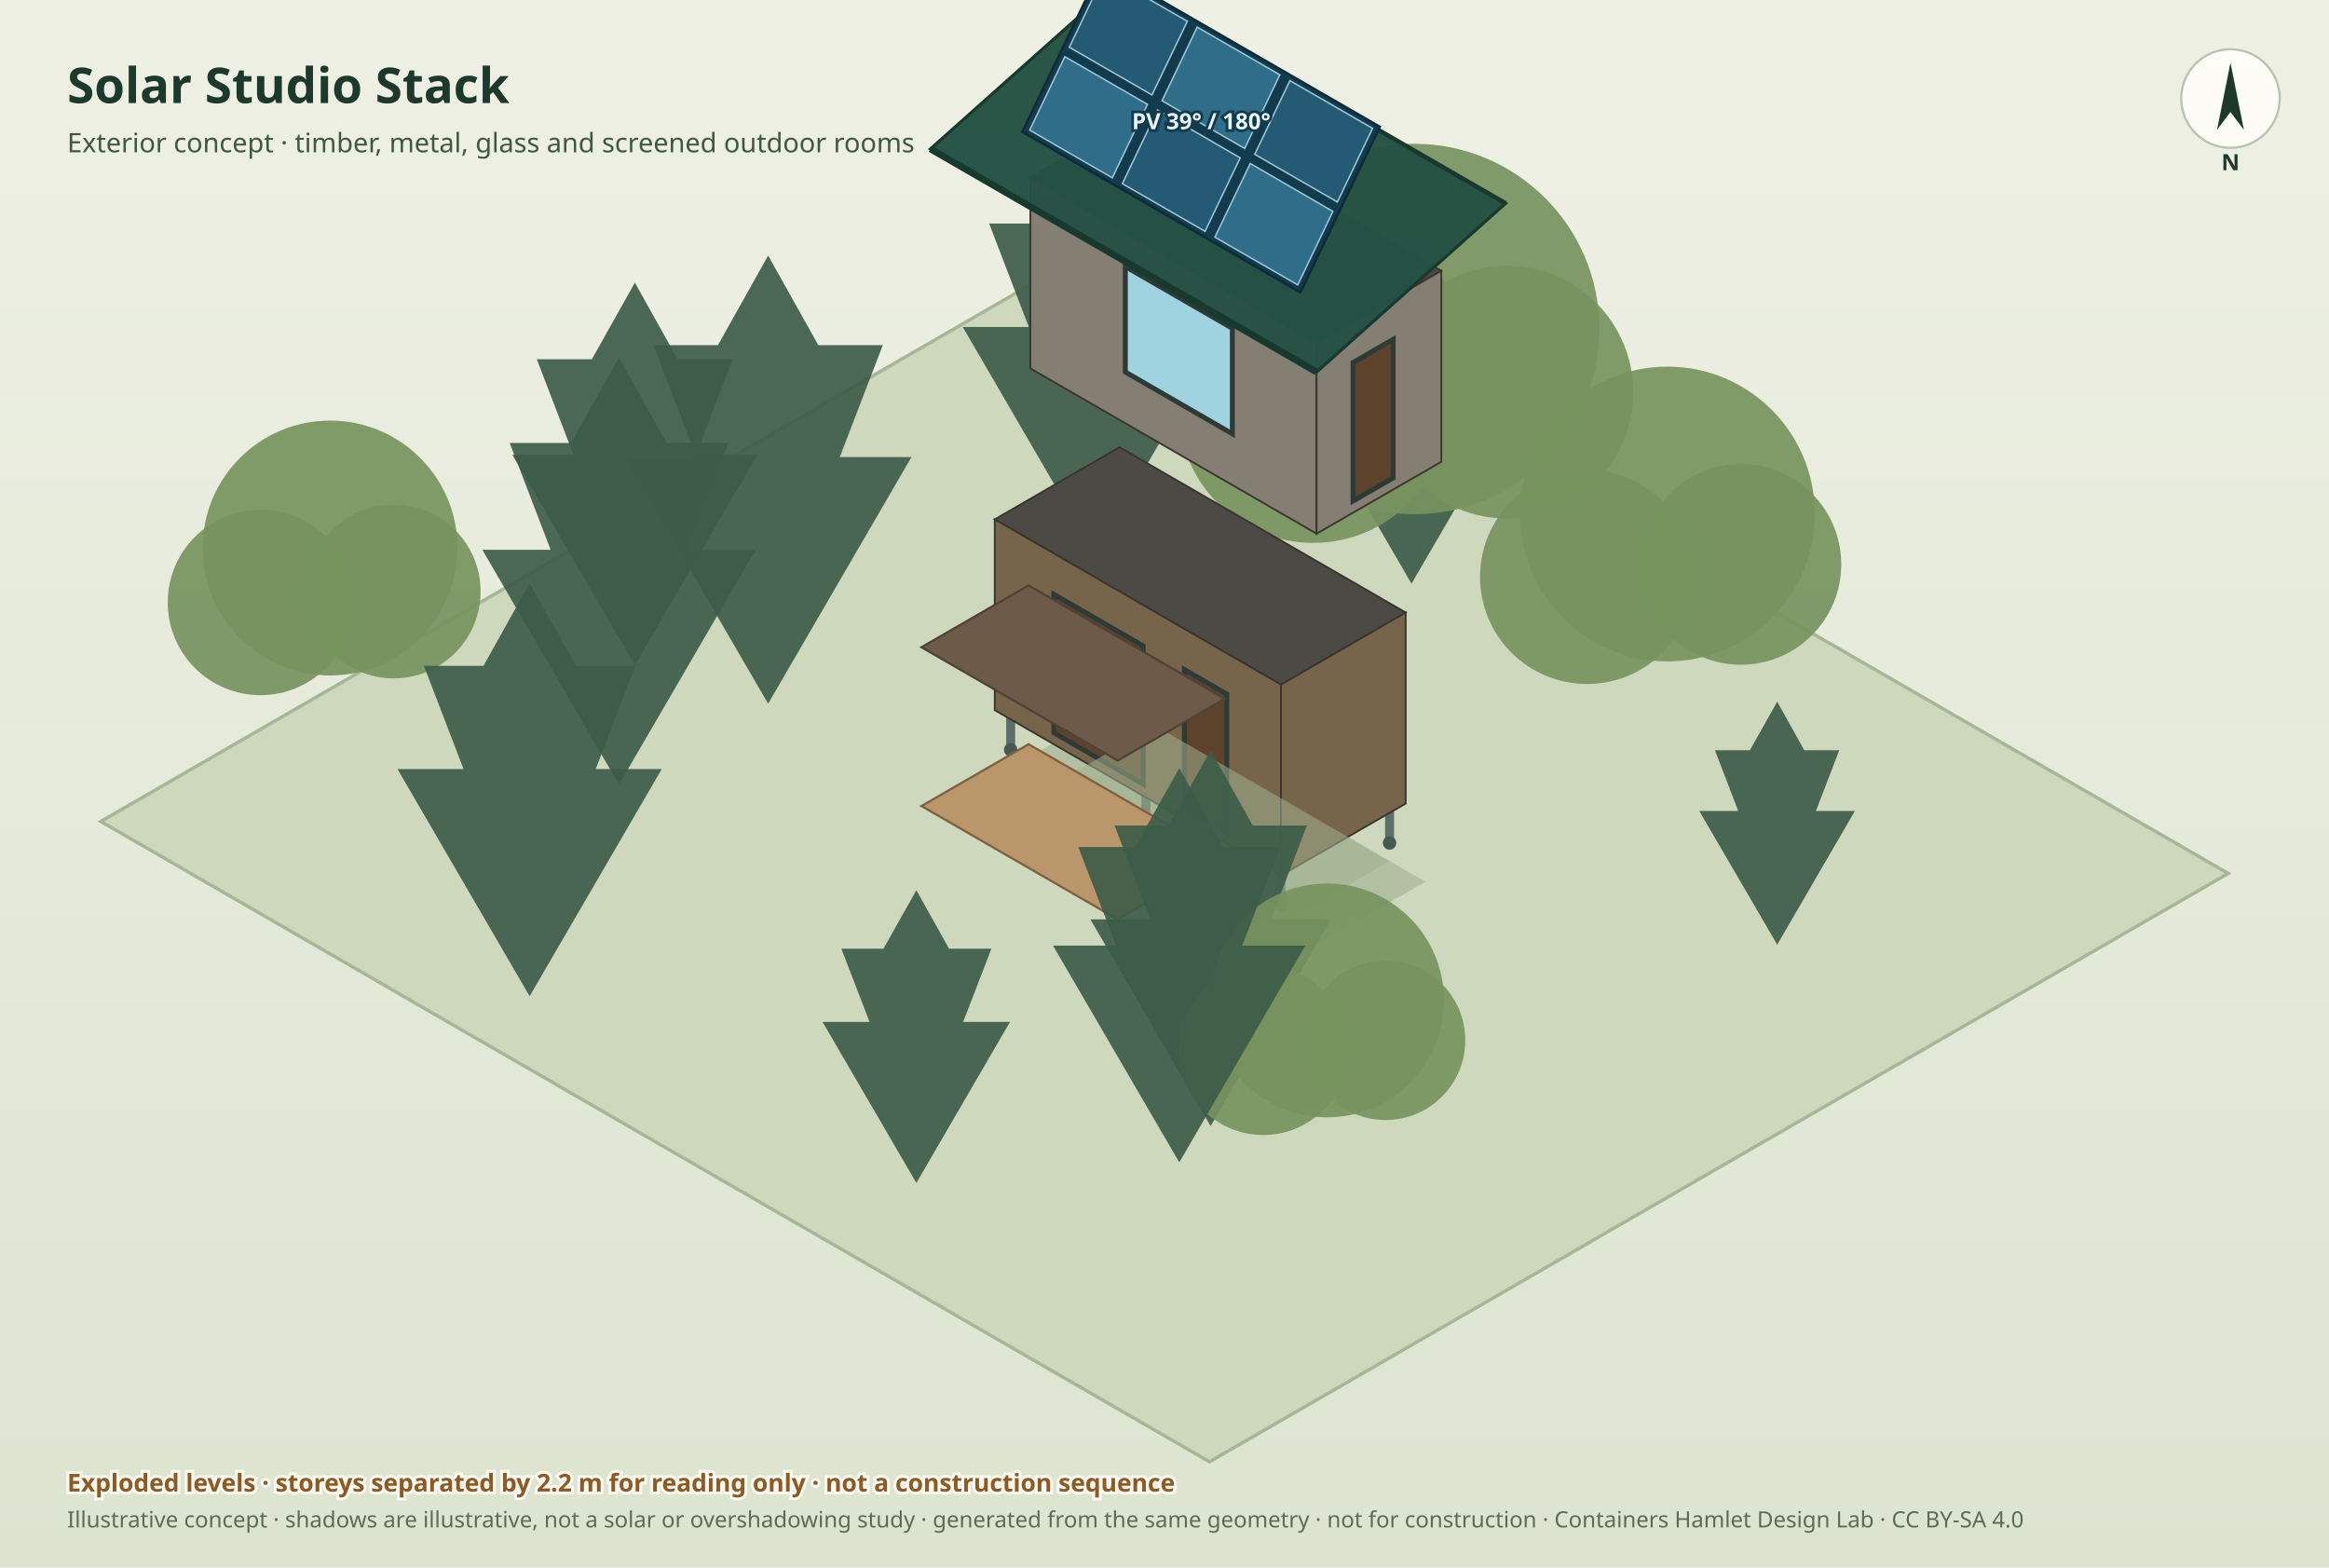
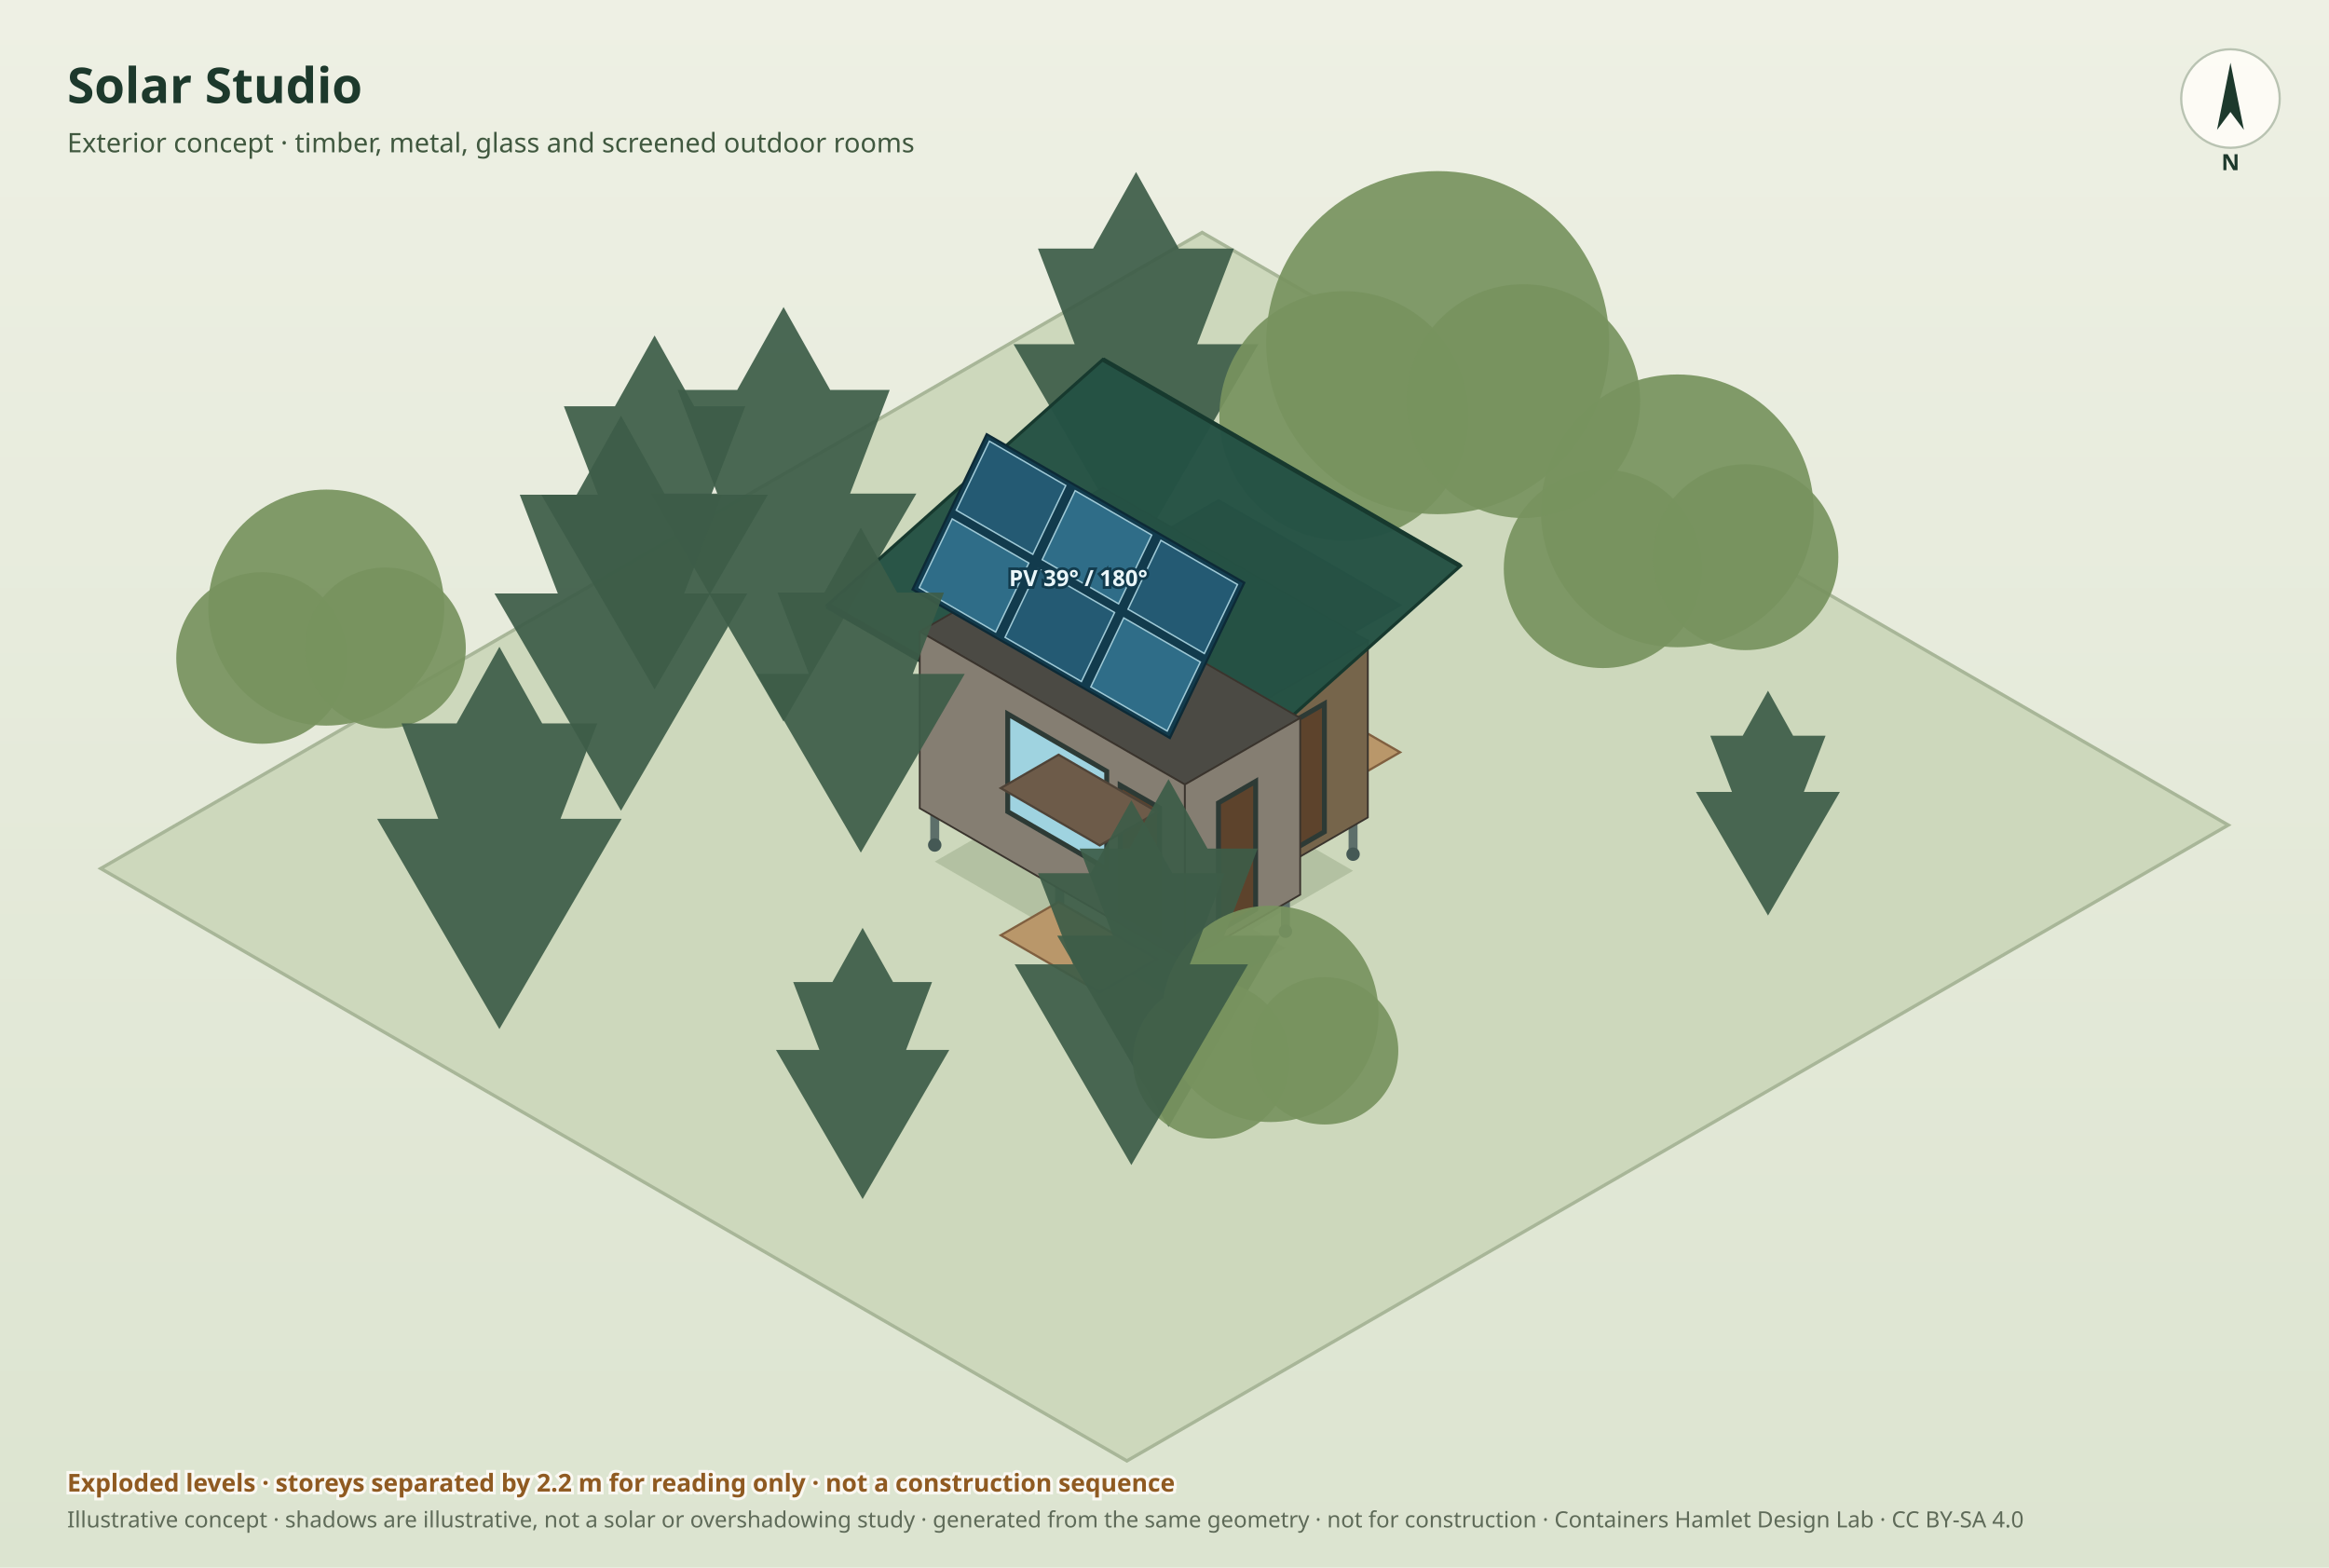
- <svg xmlns="http://www.w3.org/2000/svg" viewBox="0 0 1040 700" role="img" aria-labelledby="concept-hamlet-solar-studio-stack-exploded-t concept-hamlet-solar-studio-stack-exploded-d" data-plan-scale="23" data-plan-width="1040">
+ <svg xmlns="http://www.w3.org/2000/svg" viewBox="0 0 1040 700" role="img" aria-labelledby="concept-hamlet-solar-studio-stack-exploded-t concept-hamlet-solar-studio-stack-exploded-d" data-plan-scale="21.3" data-plan-width="1040">
  <defs>
    <linearGradient id="concept-hamlet-solar-studio-stack-exploded-sky" x1="0" y1="0" x2="0" y2="1">
      <stop offset="0" stop-color="#eef0e4" />
      <stop offset="1" stop-color="#dce4d0" />
    </linearGradient>
  </defs>
  <rect width="1040" height="700" fill="url(#concept-hamlet-solar-studio-stack-exploded-sky)" />
-   <path d="M499.9 104.2L995 390L540.1 652.7L45 366.8Z" fill="#cdd8bc" stroke="#a8b698" stroke-width="1.5" />
+   <path d="M536.8 103.8L995 368.4L503.2 652.3L45 387.8Z" fill="#cdd8bc" stroke="#a8b698" stroke-width="1.5" />
+   <g fill="#3d5d48" fill-opacity="0.92">
+     <path d="M507.3 247.6L561.9 153.7L534.6 153.7L551 111L526.4 111L507.3 76.8L488.1 111L463.5 111L479.9 153.7L452.6 153.7Z" />
+   </g>
  <g fill="#78935f" fill-opacity="0.92">
-     <circle cx="147.4" cy="244.7" r="56.9" />
-     <circle cx="116.3" cy="269" r="41.4" />
-     <circle cx="175.8" cy="264.1" r="38.8" />
+     <circle cx="749" cy="228.1" r="60.9" />
+     <circle cx="715.8" cy="254" r="44.3" />
+     <circle cx="779.4" cy="248.8" r="41.5" />
+   </g>
+   <g fill="#78935f" fill-opacity="0.92">
+     <circle cx="642" cy="153" r="76.6" />
+     <circle cx="600.2" cy="185.7" r="55.7" />
+     <circle cx="680.2" cy="179.1" r="52.2" />
  </g>
  <g fill="#3d5d48" fill-opacity="0.92">
-     <path d="M488.9 247.4L547.9 146L518.4 146L536.1 99.8L509.6 99.8L488.9 62.9L468.2 99.8L441.7 99.8L459.4 146L429.9 146Z" />
+     <path d="M349.9 322.2L409.2 220.4L379.6 220.4L397.3 174.1L370.7 174.1L349.9 137.1L329.2 174.1L302.6 174.1L320.3 220.4L290.7 220.4Z" />
  </g>
  <g fill="#3d5d48" fill-opacity="0.92">
-     <path d="M630.3 260.6L681.9 172L656.1 172L671.6 131.8L648.4 131.8L630.3 99.5L612.3 131.8L589.1 131.8L604.6 172L578.8 172Z" />
+     <path d="M292.3 307.8L342.9 220.9L317.6 220.9L332.8 181.4L310 181.4L292.3 149.8L274.6 181.4L251.8 181.4L267 220.9L241.7 220.9Z" />
+   </g>
+   <g fill="#3d5d48" fill-opacity="0.92">
+     <path d="M277.3 362L333.7 265L305.5 265L322.4 220.9L297 220.9L277.3 185.6L257.5 220.9L232.1 220.9L249.1 265L220.8 265Z" />
+   </g>
+   <path d="M544.1 289.1 625.2 335.9 581 361.4 499.9 314.6Z" fill="#b9976a" stroke="#806040" stroke-width="1" />
+   <path d="M544.1 223.4 625.2 270.2 581 295.8 499.9 248.9Z" fill="#6d5b49" stroke="#4f4337" stroke-width="1" />
+   <path d="M492.5 324.3 604.2 388.8 559.2 414.8 447.6 350.3Z" fill="#9eae8d" fill-opacity="0.55" />
+   <line x1="492.5" y1="316.9" x2="492.5" y2="300.5" stroke="#5d6f6a" stroke-width="4" />
+   <circle cx="492.5" cy="316.9" r="3" fill="#455955" />
+   <line x1="604.2" y1="381.4" x2="604.2" y2="365" stroke="#5d6f6a" stroke-width="4" />
+   <circle cx="604.2" cy="381.4" r="3" fill="#455955" />
+   <line x1="559.2" y1="407.3" x2="559.2" y2="391" stroke="#5d6f6a" stroke-width="4" />
+   <circle cx="559.2" cy="407.3" r="3" fill="#455955" />
+   <line x1="447.6" y1="342.8" x2="447.6" y2="326.5" stroke="#5d6f6a" stroke-width="4" />
+   <circle cx="447.6" cy="342.8" r="3" fill="#455955" />
+   <line x1="548.4" y1="349.1" x2="548.4" y2="332.8" stroke="#5d6f6a" stroke-width="4" />
+   <circle cx="548.4" cy="349.1" r="3" fill="#455955" />
+   <line x1="503.4" y1="375.1" x2="503.4" y2="358.7" stroke="#5d6f6a" stroke-width="4" />
+   <circle cx="503.4" cy="375.1" r="3" fill="#455955" />
+   <path d="M492.5 217.8 610.8 286.1 559.2 315.9 440.9 247.6Z" fill="#4b4a44" stroke="#3a342d" stroke-width="0.8" />
+   <path d="M440.9 326.5 559.2 394.8 559.2 315.9 440.9 247.6Z" fill="#76654b" stroke="#3a342d" stroke-width="0.8" />
+   <path d="M610.8 365 559.2 394.8 559.2 315.9 610.8 286.1Z" fill="#76654b" stroke="#3a342d" stroke-width="0.8" />
+   <path d="M465.5 335.8 502.3 357.1 502.3 299.9 465.5 278.6Z" fill="#5d432c" stroke="#2d3a35" stroke-width="2.2" />
+   <path d="M519.4 342.4 536.9 352.5 536.9 317.1 519.4 307Z" fill="#9fd3e0" stroke="#2d3a35" stroke-width="2.2" />
+   <path d="M591.4 371.4 573.9 381.5 573.9 324.3 591.4 314.2Z" fill="#5d432c" stroke="#2d3a35" stroke-width="2.2" />
+   <path d="M369.4 270.3 529.1 362.4 652.1 252.7 492.5 160.5Z" fill="#245244" fill-opacity="0.97" stroke="#17392e" stroke-width="1.4" />
+   <path d="M369.4 270.3 529.1 362.4" stroke="#17392e" stroke-width="3" />
+   <path d="M652.1 252.7 492.5 160.5" stroke="#17392e" stroke-width="2" />
+   <path d="M462.3 358.8 574 423.3 529.1 449.2 417.4 384.7Z" fill="#9eae8d" fill-opacity="0.55" />
+   <line x1="462.3" y1="351.3" x2="462.3" y2="335" stroke="#5d6f6a" stroke-width="4" />
+   <circle cx="462.3" cy="351.3" r="3" fill="#455955" />
+   <line x1="574" y1="415.8" x2="574" y2="399.5" stroke="#5d6f6a" stroke-width="4" />
+   <circle cx="574" cy="415.8" r="3" fill="#455955" />
+   <line x1="529.1" y1="441.8" x2="529.1" y2="425.4" stroke="#5d6f6a" stroke-width="4" />
+   <circle cx="529.1" cy="441.8" r="3" fill="#455955" />
+   <line x1="417.4" y1="377.3" x2="417.4" y2="360.9" stroke="#5d6f6a" stroke-width="4" />
+   <circle cx="417.4" cy="377.3" r="3" fill="#455955" />
+   <line x1="518.2" y1="383.6" x2="518.2" y2="367.2" stroke="#5d6f6a" stroke-width="4" />
+   <circle cx="518.2" cy="383.6" r="3" fill="#455955" />
+   <line x1="473.2" y1="409.5" x2="473.2" y2="393.2" stroke="#5d6f6a" stroke-width="4" />
+   <circle cx="473.2" cy="409.5" r="3" fill="#455955" />
+   <path d="M462.3 252.3 580.6 320.6 529.1 350.3 410.7 282Z" fill="#4b4a44" stroke="#3a342d" stroke-width="0.8" />
+   <path d="M410.7 360.9 529.1 429.2 529.1 350.3 410.7 282Z" fill="#857e72" stroke="#3a342d" stroke-width="0.8" />
+   <path d="M580.6 399.5 529.1 429.2 529.1 350.3 580.6 320.6Z" fill="#857e72" stroke="#3a342d" stroke-width="0.8" />
+   <path d="M450 362.4 494.2 388 494.2 344.4 450 318.8Z" fill="#9fd3e0" stroke="#2d3a35" stroke-width="2.2" />
+   <path d="M560.7 406.1 544.1 415.7 544.1 358.5 560.7 348.9Z" fill="#5d432c" stroke="#2d3a35" stroke-width="2.2" />
+   <path d="M500.2 407.8 517.8 417.9 517.8 360.7 500.2 350.6Z" fill="#5d432c" stroke="#2d3a35" stroke-width="2.2" />
+   <path d="M472.7 402.7 516.9 428.2 491.1 443.1 446.9 417.6Z" fill="#b9976a" stroke="#806040" stroke-width="1" />
+   <path d="M472.7 337 516.9 362.6 491.1 377.5 446.9 351.9Z" fill="#6d5b49" stroke="#4f4337" stroke-width="1" />
+   <path d="M407.5 263.2 522.4 329.5 555.6 260.2 440.6 193.9Z" fill="#123b4d" stroke="#0d2a36" stroke-width="1" />
+   <path d="M410.5 262.4 444.6 282.2 459.4 251.4 425.2 231.7Z" fill="#2f6d88" stroke="#9fc9d6" stroke-width="0.65" />
+   <path d="M448.8 284.6 482.9 304.3 497.7 273.5 463.5 253.8Z" fill="#245a73" stroke="#9fc9d6" stroke-width="0.65" />
+   <path d="M487.1 306.7 521.2 326.4 536 295.6 501.8 275.9Z" fill="#2f6d88" stroke="#9fc9d6" stroke-width="0.65" />
+   <path d="M427 227.8 461.2 247.5 475.9 216.8 441.8 197Z" fill="#245a73" stroke="#9fc9d6" stroke-width="0.65" />
+   <path d="M465.4 249.9 499.5 269.6 514.3 238.9 480.1 219.1Z" fill="#2f6d88" stroke="#9fc9d6" stroke-width="0.65" />
+   <path d="M503.7 272 537.8 291.8 552.6 261 518.4 241.3Z" fill="#245a73" stroke="#9fc9d6" stroke-width="0.65" />
+   <text x="481.5" y="261.7" text-anchor="middle" font-family="system-ui, sans-serif" font-size="10" font-weight="800" fill="#eaf6f9" stroke="#123b4d" stroke-width="2.4" paint-order="stroke">PV 39° / 180°</text>
+   <g fill="#78935f" fill-opacity="0.92">
+     <circle cx="145.7" cy="271.3" r="52.7" />
+     <circle cx="117" cy="293.8" r="38.3" />
+     <circle cx="172.1" cy="289.3" r="35.9" />
+   </g>
+   <g fill="#3d5d48" fill-opacity="0.92">
+     <path d="M521.8 503.2L571.5 417.8L546.7 417.8L561.6 378.9L539.2 378.9L521.8 347.9L504.4 378.9L482.1 378.9L497 417.8L472.1 417.8Z" />
+   </g>
+   <g fill="#3d5d48" fill-opacity="0.92">
+     <path d="M385.2 535.4L423.9 468.8L404.6 468.8L416.2 438.5L398.8 438.5L385.2 414.3L371.7 438.5L354.2 438.5L365.9 468.8L346.5 468.8Z" />
+   </g>
+   <g fill="#3d5d48" fill-opacity="0.92">
+     <path d="M789.5 408.8L821.6 353.6L805.5 353.6L815.2 328.5L800.7 328.5L789.5 308.4L778.2 328.5L763.7 328.5L773.4 353.6L757.3 353.6Z" />
+   </g>
+   <g fill="#3d5d48" fill-opacity="0.92">
+     <path d="M223 459.5L277.6 365.6L250.3 365.6L266.7 323L242.1 323L223 288.8L203.9 323L179.3 323L195.7 365.6L168.4 365.6Z" />
+   </g>
+   <g fill="#3d5d48" fill-opacity="0.92">
+     <path d="M384.4 380.7L430.8 300.9L407.6 300.9L421.5 264.6L400.6 264.6L384.4 235.6L368.1 264.6L347.2 264.6L361.2 300.9L337.9 300.9Z" />
  </g>
  <g fill="#78935f" fill-opacity="0.92">
-     <circle cx="744.6" cy="229.5" r="65.8" />
-     <circle cx="708.7" cy="257.6" r="47.8" />
-     <circle cx="777.4" cy="252" r="44.8" />
-   </g>
-   <g fill="#78935f" fill-opacity="0.92">
-     <circle cx="631.5" cy="146.9" r="82.7" />
-     <circle cx="586.4" cy="182.2" r="60.2" />
-     <circle cx="672.9" cy="175.1" r="56.4" />
+     <circle cx="567.3" cy="452.7" r="48.3" />
+     <circle cx="541" cy="473.3" r="35.1" />
+     <circle cx="591.5" cy="469.2" r="32.9" />
  </g>
  <g fill="#3d5d48" fill-opacity="0.92">
-     <path d="M343 314.2L407 204.1L375 204.1L394.2 154.1L365.4 154.1L343 114.1L320.6 154.1L291.8 154.1L311 204.1L279 204.1Z" />
+     <path d="M505.2 520.2L557.3 430.6L531.3 430.6L546.9 389.9L523.5 389.9L505.2 357.3L487 389.9L463.5 389.9L479.2 430.6L453.1 430.6Z" />
  </g>
-   <g fill="#3d5d48" fill-opacity="0.92">
-     <path d="M283.5 297L338.1 203.1L310.8 203.1L327.2 160.4L302.6 160.4L283.5 126.2L264.3 160.4L239.7 160.4L256.1 203.1L228.8 203.1Z" />
-   </g>
-   <g fill="#3d5d48" fill-opacity="0.92">
-     <path d="M276.4 350.3L337.4 245.5L306.9 245.5L325.2 197.8L297.7 197.8L276.4 159.7L255 197.8L227.6 197.8L245.9 245.5L215.4 245.5Z" />
-   </g>
-   <path d="M499.9 314.8 620.5 384.5 572 412.5 451.3 342.8Z" fill="#9eae8d" fill-opacity="0.55" />
-   <line x1="499.9" y1="306.8" x2="499.9" y2="289.1" stroke="#5d6f6a" stroke-width="4" />
-   <circle cx="499.9" cy="306.8" r="3" fill="#455955" />
-   <line x1="620.5" y1="376.4" x2="620.5" y2="358.8" stroke="#5d6f6a" stroke-width="4" />
-   <circle cx="620.5" cy="376.4" r="3" fill="#455955" />
-   <line x1="572" y1="404.5" x2="572" y2="386.8" stroke="#5d6f6a" stroke-width="4" />
-   <circle cx="572" cy="404.5" r="3" fill="#455955" />
-   <line x1="451.3" y1="334.8" x2="451.3" y2="317.1" stroke="#5d6f6a" stroke-width="4" />
-   <circle cx="451.3" cy="334.8" r="3" fill="#455955" />
-   <line x1="560.2" y1="341.6" x2="560.2" y2="323.9" stroke="#5d6f6a" stroke-width="4" />
-   <circle cx="560.2" cy="341.6" r="3" fill="#455955" />
-   <line x1="511.7" y1="369.6" x2="511.7" y2="352" stroke="#5d6f6a" stroke-width="4" />
-   <circle cx="511.7" cy="369.6" r="3" fill="#455955" />
-   <path d="M499.9 199.7 627.7 273.5 572 305.7 444.2 231.9Z" fill="#4b4a44" stroke="#3a342d" stroke-width="0.8" />
-   <path d="M444.2 317.1 572 390.9 572 305.7 444.2 231.9Z" fill="#76654b" stroke="#3a342d" stroke-width="0.8" />
-   <path d="M627.7 358.8 572 390.9 572 305.7 627.7 273.5Z" fill="#76654b" stroke="#3a342d" stroke-width="0.8" />
-   <path d="M470.6 327.2 510.5 350.2 510.5 288.4 470.6 265.4Z" fill="#5d432c" stroke="#2d3a35" stroke-width="2.2" />
-   <path d="M528.9 360.8 547.8 371.8 547.8 309.9 528.9 299Z" fill="#5d432c" stroke="#2d3a35" stroke-width="2.2" />
-   <path d="M515.8 324 636.5 393.7 587.9 421.7 467.3 352Z" fill="#9eae8d" fill-opacity="0.55" />
-   <text x="551.9" y="97.1" text-anchor="middle" font-family="system-ui, sans-serif" font-size="10" font-weight="800" fill="#1d392c" stroke="#faf8f2" stroke-width="2.4" paint-order="stroke">M2 · LEVEL 2</text>
-   <path d="M515.8 47.1 643.6 120.9 587.9 153.1 460.1 79.3Z" fill="#4b4a44" stroke="#3a342d" stroke-width="0.8" />
-   <path d="M460.1 164.5 587.9 238.3 587.9 153.1 460.1 79.3Z" fill="#857e72" stroke="#3a342d" stroke-width="0.8" />
-   <path d="M643.6 206.2 587.9 238.3 587.9 153.1 643.6 120.9Z" fill="#857e72" stroke="#3a342d" stroke-width="0.8" />
-   <path d="M502.5 166.1 550.3 193.7 550.3 146.6 502.5 119Z" fill="#9fd3e0" stroke="#2d3a35" stroke-width="2.2" />
-   <path d="M622.1 213.4 604.2 223.7 604.2 161.9 622.1 151.5Z" fill="#5d432c" stroke="#2d3a35" stroke-width="2.2" />
-   <path d="M415.5 66.5 587.9 166.1 672.3 90.8 499.9 -8.7Z" fill="#245244" fill-opacity="0.97" stroke="#17392e" stroke-width="1.4" />
-   <path d="M415.5 66.5 587.9 166.1" stroke="#17392e" stroke-width="3" />
-   <path d="M672.3 90.8 499.9 -8.7" stroke="#17392e" stroke-width="2" />
-   <path d="M459.3 332.3 546.9 382.9 499.1 410.5 411.5 359.9Z" fill="#b9976a" stroke="#806040" stroke-width="1" />
-   <path d="M459.3 261.4 546.9 312 499.1 339.6 411.5 289Z" fill="#6d5b49" stroke="#4f4337" stroke-width="1" />
-   <path d="M456.5 58.9 580.7 130.6 616.2 56.6 492 -15.1Z" fill="#123b4d" stroke="#0d2a36" stroke-width="1" />
-   <path d="M459.8 58.1 496.7 79.4 512.4 46.6 475.5 25.3Z" fill="#2f6d88" stroke="#9fc9d6" stroke-width="0.65" />
-   <path d="M501.2 82 538.1 103.3 553.8 70.5 516.9 49.1Z" fill="#245a73" stroke="#9fc9d6" stroke-width="0.65" />
-   <path d="M542.5 105.9 579.5 127.2 595.2 94.4 558.3 73Z" fill="#2f6d88" stroke="#9fc9d6" stroke-width="0.65" />
-   <path d="M477.5 21.1 514.4 42.4 530.2 9.5 493.2 -11.8Z" fill="#245a73" stroke="#9fc9d6" stroke-width="0.65" />
-   <path d="M518.9 45 555.8 66.3 571.5 33.4 534.6 12.1Z" fill="#2f6d88" stroke="#9fc9d6" stroke-width="0.65" />
-   <path d="M560.3 68.9 597.2 90.2 612.9 57.3 576 36Z" fill="#245a73" stroke="#9fc9d6" stroke-width="0.65" />
-   <text x="536.4" y="57.7" text-anchor="middle" font-family="system-ui, sans-serif" font-size="10" font-weight="800" fill="#eaf6f9" stroke="#123b4d" stroke-width="2.4" paint-order="stroke">PV 39° / 180°</text>
-   <g fill="#3d5d48" fill-opacity="0.92">
-     <path d="M540.6 502.8L594.3 410.5L567.5 410.5L583.6 368.6L559.4 368.6L540.6 335L521.8 368.6L497.7 368.6L513.8 410.5L486.9 410.5Z" />
-   </g>
-   <g fill="#3d5d48" fill-opacity="0.92">
-     <path d="M409.2 528.2L451 456.3L430.1 456.3L442.7 423.6L423.8 423.6L409.2 397.5L394.5 423.6L375.7 423.6L388.3 456.3L367.3 456.3Z" />
-   </g>
-   <g fill="#3d5d48" fill-opacity="0.92">
-     <path d="M793.6 421.8L828.3 362.1L810.9 362.1L821.3 335L805.7 335L793.6 313.3L781.4 335L765.8 335L776.2 362.1L758.8 362.1Z" />
-   </g>
-   <g fill="#3d5d48" fill-opacity="0.92">
-     <path d="M236.5 444.8L295.5 343.4L266 343.4L283.7 297.3L257.2 297.3L236.5 260.4L215.9 297.3L189.3 297.3L207 343.4L177.5 343.4Z" />
-   </g>
-   <g fill="#78935f" fill-opacity="0.92">
-     <circle cx="592.6" cy="446.7" r="52.2" />
-     <circle cx="564.1" cy="468.9" r="37.9" />
-     <circle cx="618.7" cy="464.5" r="35.6" />
-   </g>
-   <g fill="#3d5d48" fill-opacity="0.92">
-     <path d="M526.6 519L582.9 422.2L554.7 422.2L571.6 378.2L546.3 378.2L526.6 343L506.8 378.2L481.5 378.2L498.4 422.2L470.2 422.2Z" />
-   </g>
-   <text x="30" y="46" font-family="system-ui, sans-serif" font-size="22" font-weight="800" fill="#1d392c">Solar Studio Stack</text>
+   <text x="30" y="46" font-family="system-ui, sans-serif" font-size="22" font-weight="800" fill="#1d392c">Solar Studio</text>
  <text x="30" y="68" font-family="system-ui, sans-serif" font-size="12" fill="#40583f">Exterior concept · timber, metal, glass and screened outdoor rooms</text>
  <g aria-hidden="true">
    <circle cx="996" cy="44" r="22" fill="#fffdf7" fill-opacity="0.9" stroke="#b9c3b2" />
    <path d="M996 28l6 30l-6 -8l-6 8z" fill="#1d392c" />
    <text x="996" y="76" text-anchor="middle" font-size="10" font-weight="700" font-family="system-ui, sans-serif" fill="#1d392c">N</text>
  </g>
  <text x="30" y="682" font-family="system-ui, sans-serif" font-size="10" fill="#5e6a58">Illustrative concept · shadows are illustrative, not a solar or overshadowing study · generated from the same geometry · not for construction · Containers Hamlet Design Lab · CC BY-SA 4.0</text>
  <text x="30" y="666" font-family="system-ui, sans-serif" font-size="11" font-weight="700" fill="#8f5a21" stroke="#faf8f2" stroke-width="2.6" paint-order="stroke">Exploded levels · storeys separated by 2.2 m for reading only · not a construction sequence</text>
</svg>
